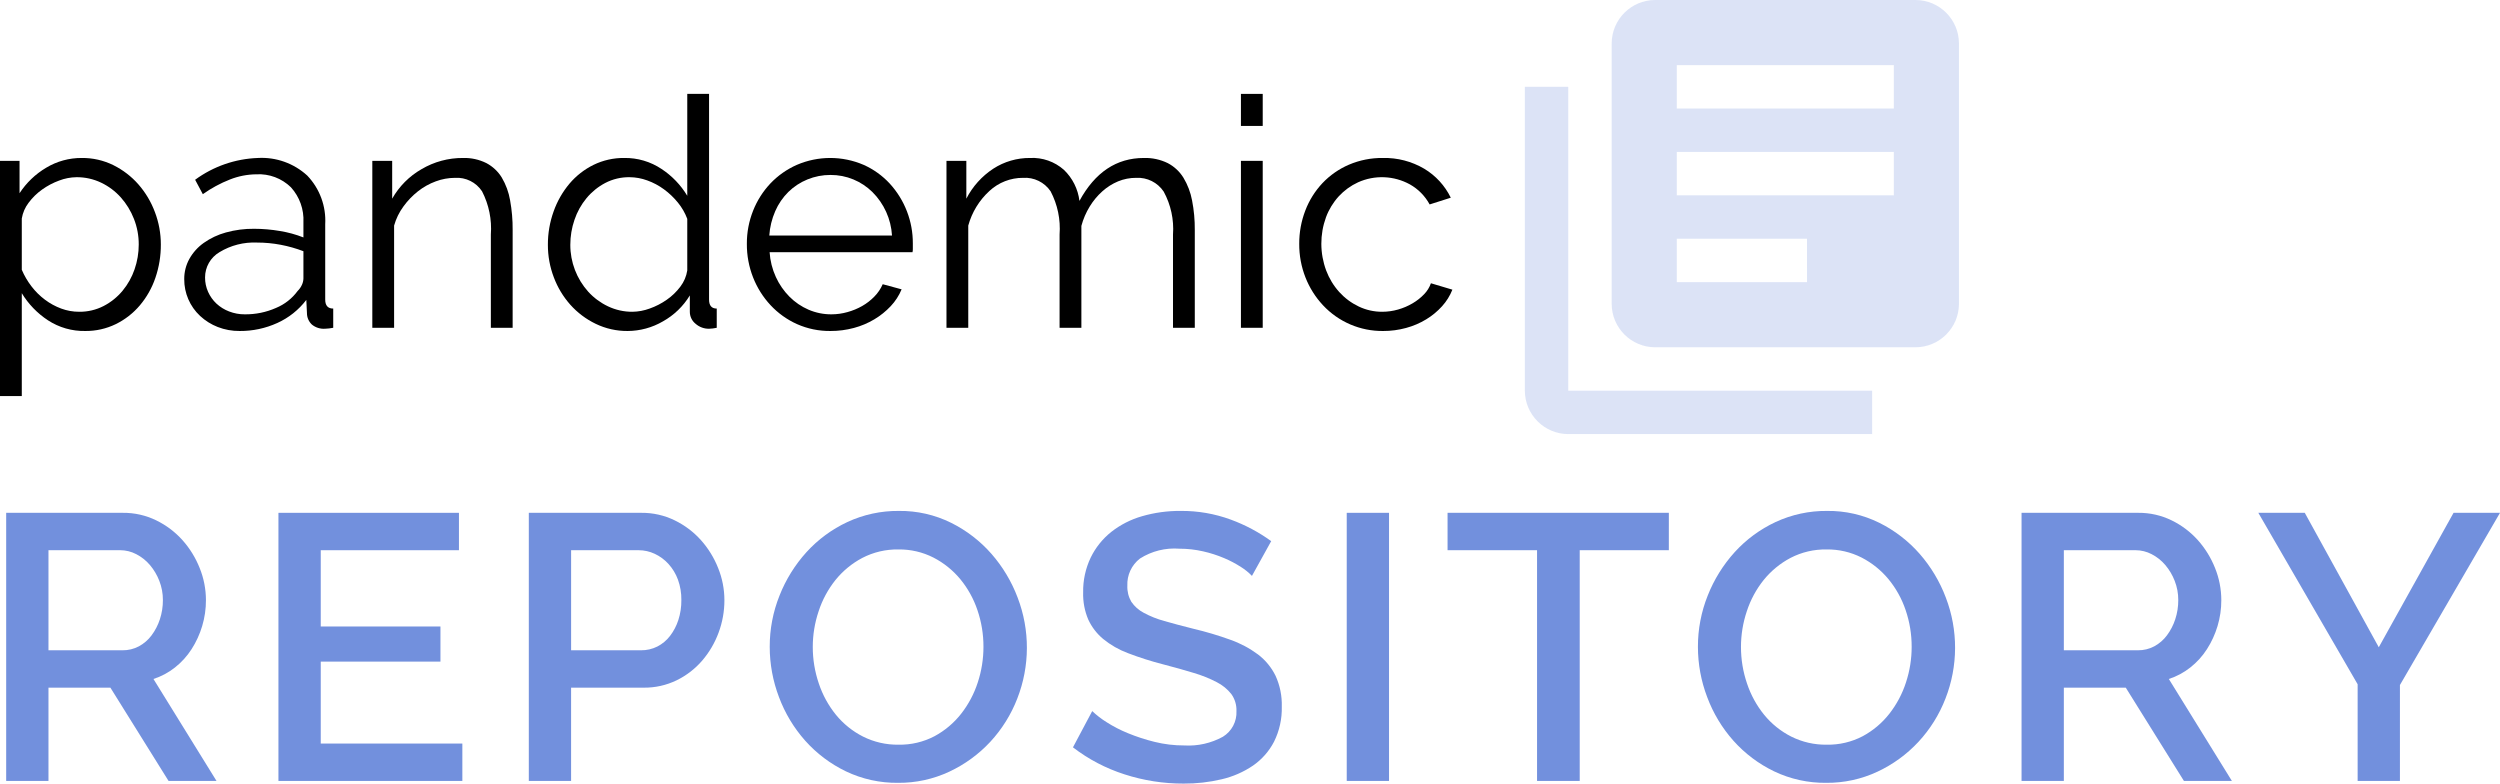
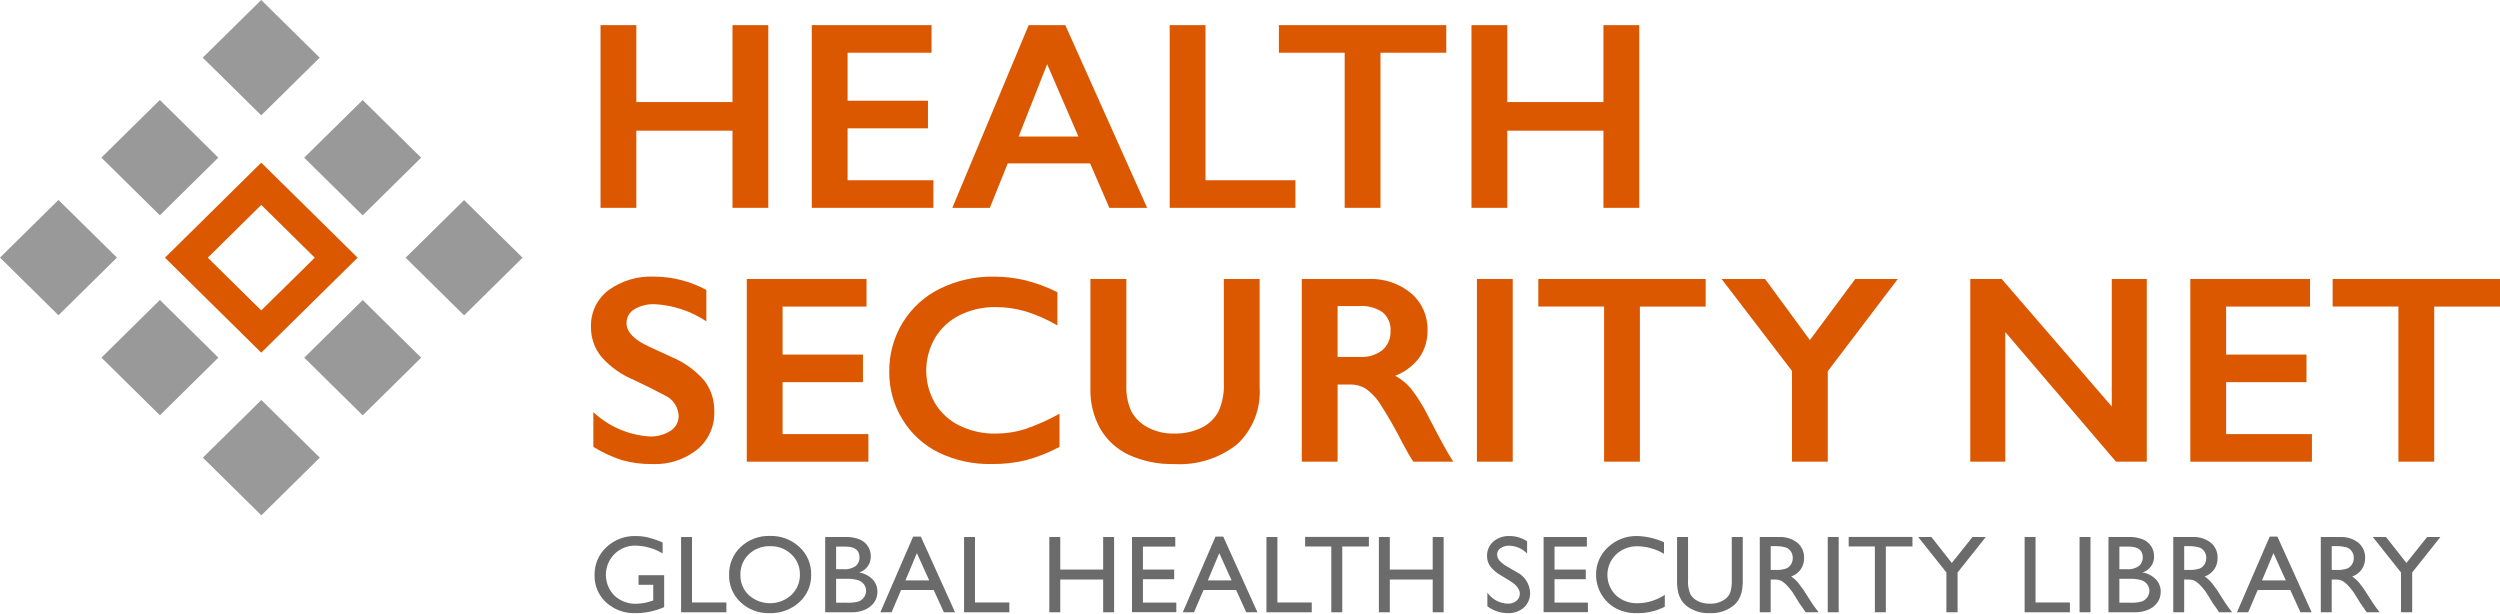
- <svg xmlns="http://www.w3.org/2000/svg" width="218.471" height="68.476" viewBox="0 0 218.471 68.476">
+ <svg xmlns="http://www.w3.org/2000/svg" width="263.647" height="64.662" viewBox="0 0 263.647 64.662">
  <g id="Layer_2" data-name="Layer 2">
-     <g id="Header">
-       <path d="M137.048,7.587h-3.794V34.142a3.805,3.805,0,0,0,3.794,3.793h26.555V34.142H137.048ZM167.396,0H144.635a3.805,3.805,0,0,0-3.793,3.793V26.555a3.805,3.805,0,0,0,3.793,3.793h22.761a3.805,3.805,0,0,0,3.794-3.793V3.793A3.805,3.805,0,0,0,167.396,0Zm-1.897,17.071H146.531V13.277h18.968Zm-7.587,7.587H146.531V20.864h11.38Zm7.587-15.174H146.531V5.69h18.968Z" fill="#7290dd" opacity="0.25" />
-       <path d="M7.448,28.925a5.762,5.762,0,0,1-3.262-.938,7.46,7.46,0,0,1-2.282-2.366v8.988H0V14.057H1.708v2.828a7.082,7.082,0,0,1,2.324-2.226,5.951,5.951,0,0,1,3.108-.854,6.112,6.112,0,0,1,2.772.63,7.122,7.122,0,0,1,2.184,1.68,7.805,7.805,0,0,1,1.442,2.422,7.946,7.946,0,0,1,.518,2.828,8.831,8.831,0,0,1-.476,2.912,7.431,7.431,0,0,1-1.358,2.408,6.525,6.525,0,0,1-2.1,1.638A5.956,5.956,0,0,1,7.448,28.925Zm-.532-1.68a4.562,4.562,0,0,0,2.142-.504,5.333,5.333,0,0,0,1.652-1.33,5.972,5.972,0,0,0,1.05-1.876,6.579,6.579,0,0,0,.364-2.17,6.051,6.051,0,0,0-.42-2.24,6.194,6.194,0,0,0-1.148-1.876,5.463,5.463,0,0,0-1.722-1.288,4.899,4.899,0,0,0-2.142-.476,4.406,4.406,0,0,0-1.526.294,6.271,6.271,0,0,0-1.484.784,5.282,5.282,0,0,0-1.176,1.148,3.094,3.094,0,0,0-.602,1.386v4.48a6.677,6.677,0,0,0,.854,1.456,6.007,6.007,0,0,0,1.176,1.162,5.613,5.613,0,0,0,1.414.77A4.475,4.475,0,0,0,6.916,27.245Z" />
-       <path d="M20.944,28.925a5.157,5.157,0,0,1-1.918-.35,4.837,4.837,0,0,1-1.54-.966,4.354,4.354,0,0,1-1.386-3.22,3.592,3.592,0,0,1,.448-1.764,4.263,4.263,0,0,1,1.26-1.4,6.174,6.174,0,0,1,1.932-.91,8.905,8.905,0,0,1,2.464-.322,13.49,13.49,0,0,1,2.268.196,9.863,9.863,0,0,1,2.044.56V19.433a4.234,4.234,0,0,0-1.092-3.066A4.001,4.001,0,0,0,22.4,15.233a6.431,6.431,0,0,0-2.296.448,11.076,11.076,0,0,0-2.38,1.288l-.672-1.26A9.853,9.853,0,0,1,22.54,13.805a5.889,5.889,0,0,1,4.312,1.54A5.694,5.694,0,0,1,28.42,19.601v6.58q0,.784.7.784v1.68a4.551,4.551,0,0,1-.728.084,1.637,1.637,0,0,1-1.134-.364,1.367,1.367,0,0,1-.434-1.008l-.056-1.148a6.612,6.612,0,0,1-2.534,2.016A7.803,7.803,0,0,1,20.944,28.925Zm.448-1.456a6.575,6.575,0,0,0,2.73-.56,4.46,4.46,0,0,0,1.89-1.484,1.742,1.742,0,0,0,.378-.546,1.393,1.393,0,0,0,.126-.546v-2.38a11.71,11.71,0,0,0-1.974-.56,11.078,11.078,0,0,0-2.086-.196,5.804,5.804,0,0,0-3.276.84,2.554,2.554,0,0,0-1.26,2.212,3.023,3.023,0,0,0,.266,1.26,3.194,3.194,0,0,0,.728,1.022,3.404,3.404,0,0,0,1.106.686A3.728,3.728,0,0,0,21.392,27.469Z" />
-       <path d="M44.799,28.645H42.895V20.497a7.109,7.109,0,0,0-.77-3.78A2.631,2.631,0,0,0,39.76,15.541a4.853,4.853,0,0,0-1.68.308,5.673,5.673,0,0,0-1.554.868,6.639,6.639,0,0,0-1.274,1.33,5.207,5.207,0,0,0-.812,1.666v8.932H32.536V14.057h1.736v3.304a6.855,6.855,0,0,1,2.562-2.576,7.026,7.026,0,0,1,3.626-.98,4.3,4.3,0,0,1,2.044.448,3.491,3.491,0,0,1,1.344,1.26,5.821,5.821,0,0,1,.728,1.988,13.995,13.995,0,0,1,.224,2.604Z" />
-       <path d="M54.851,28.925a6.282,6.282,0,0,1-2.8-.63,7.113,7.113,0,0,1-2.212-1.666,7.646,7.646,0,0,1-1.442-2.394,7.898,7.898,0,0,1-.518-2.842,8.498,8.498,0,0,1,.504-2.926,7.822,7.822,0,0,1,1.386-2.422,6.545,6.545,0,0,1,2.1-1.638,5.955,5.955,0,0,1,2.674-.602,5.708,5.708,0,0,1,3.276.966,7.313,7.313,0,0,1,2.24,2.338V8.205h1.904V26.181q0,.784.672.784v1.68a3.62,3.62,0,0,1-.672.084,1.744,1.744,0,0,1-1.176-.434,1.337,1.337,0,0,1-.504-1.05V25.817a6.381,6.381,0,0,1-2.352,2.268A6.171,6.171,0,0,1,54.851,28.925Zm.42-1.68a4.53,4.53,0,0,0,1.498-.28,6.148,6.148,0,0,0,1.498-.77,5.158,5.158,0,0,0,1.19-1.148,3.109,3.109,0,0,0,.602-1.414V19.125a5.01,5.01,0,0,0-.812-1.414,6.547,6.547,0,0,0-1.218-1.162,5.736,5.736,0,0,0-1.47-.784,4.562,4.562,0,0,0-1.54-.28,4.479,4.479,0,0,0-2.128.504,5.378,5.378,0,0,0-1.638,1.33,5.926,5.926,0,0,0-1.05,1.89,6.704,6.704,0,0,0-.364,2.184,6.117,6.117,0,0,0,1.568,4.102,5.547,5.547,0,0,0,1.722,1.274A4.889,4.889,0,0,0,55.272,27.245Z" />
-       <path d="M72.575,28.925a7.014,7.014,0,0,1-2.926-.602,7.164,7.164,0,0,1-2.31-1.652,7.652,7.652,0,0,1-1.526-2.422,7.869,7.869,0,0,1-.546-2.94,7.691,7.691,0,0,1,.546-2.898,7.501,7.501,0,0,1,1.512-2.38,7.184,7.184,0,0,1,2.31-1.624,7.376,7.376,0,0,1,5.838,0,6.968,6.968,0,0,1,2.282,1.638,7.694,7.694,0,0,1,2.016,5.236v.448a1.13,1.13,0,0,1-.028.308H67.255a6.138,6.138,0,0,0,.546,2.17,5.961,5.961,0,0,0,1.19,1.722,5.32,5.32,0,0,0,1.666,1.134,4.983,4.983,0,0,0,2.002.406,5.168,5.168,0,0,0,1.4-.196,5.644,5.644,0,0,0,1.288-.532,4.776,4.776,0,0,0,1.064-.826,3.544,3.544,0,0,0,.728-1.078l1.652.448a4.856,4.856,0,0,1-.952,1.47,6.632,6.632,0,0,1-1.428,1.148,6.985,6.985,0,0,1-1.792.756A7.769,7.769,0,0,1,72.575,28.925Zm5.376-8.344A5.853,5.853,0,0,0,76.23,16.773a5.215,5.215,0,0,0-1.652-1.092,5.144,5.144,0,0,0-2.002-.392,5.249,5.249,0,0,0-2.016.392,5.172,5.172,0,0,0-1.666,1.092,5.38,5.38,0,0,0-1.148,1.68,6.361,6.361,0,0,0-.518,2.128Z" />
-       <path d="M104.411,28.645h-1.904V20.497a6.829,6.829,0,0,0-.812-3.752,2.716,2.716,0,0,0-2.408-1.204,4.083,4.083,0,0,0-1.581.308,4.863,4.863,0,0,0-1.372.868,5.932,5.932,0,0,0-1.106,1.33,6.391,6.391,0,0,0-.728,1.694v8.904H92.595V20.497a7.009,7.009,0,0,0-.784-3.78,2.694,2.694,0,0,0-2.408-1.176,4.294,4.294,0,0,0-2.94,1.148,6.393,6.393,0,0,0-1.848,3.024v8.932H82.711V14.057h1.736v3.304a6.898,6.898,0,0,1,2.352-2.618,5.825,5.825,0,0,1,3.22-.938,4.146,4.146,0,0,1,2.954,1.036,4.513,4.513,0,0,1,1.358,2.716q2.043-3.752,5.628-3.752a4.453,4.453,0,0,1,2.086.448,3.535,3.535,0,0,1,1.372,1.274,5.974,5.974,0,0,1,.756,1.988,12.982,12.982,0,0,1,.238,2.59Z" />
-       <path d="M108.443,11.005v-2.8h1.904v2.8Zm0,17.64V14.057h1.904V28.645Z" />
-       <path d="M113.538,21.309a7.979,7.979,0,0,1,.532-2.912,7.276,7.276,0,0,1,1.498-2.394,6.999,6.999,0,0,1,2.31-1.61,7.324,7.324,0,0,1,2.968-.588,6.811,6.811,0,0,1,3.612.938,6.031,6.031,0,0,1,2.324,2.534l-1.848.588a4.437,4.437,0,0,0-1.722-1.75,5.08,5.08,0,0,0-4.536-.182,5.327,5.327,0,0,0-1.68,1.218,5.597,5.597,0,0,0-1.12,1.834,6.744,6.744,0,0,0,.014,4.648,5.932,5.932,0,0,0,1.148,1.89,5.466,5.466,0,0,0,1.694,1.26,4.709,4.709,0,0,0,2.058.462,5.019,5.019,0,0,0,1.386-.196,5.336,5.336,0,0,0,1.274-.546,4.577,4.577,0,0,0,1.008-.798,2.597,2.597,0,0,0,.588-.952l1.876.56a4.769,4.769,0,0,1-.896,1.442,6.168,6.168,0,0,1-1.386,1.148,6.784,6.784,0,0,1-1.764.756,7.512,7.512,0,0,1-2.002.266,7.084,7.084,0,0,1-5.264-2.254,7.652,7.652,0,0,1-1.526-2.422A7.869,7.869,0,0,1,113.538,21.309Z" />
-       <path d="M.54,68.245V44.815H10.737a6.506,6.506,0,0,1,2.92.66,7.487,7.487,0,0,1,2.293,1.732A8.18,8.18,0,0,1,17.453,49.65a7.493,7.493,0,0,1,.544,2.788,7.818,7.818,0,0,1-.33,2.277,7.978,7.978,0,0,1-.924,2.013,6.491,6.491,0,0,1-1.452,1.601A5.976,5.976,0,0,1,13.41,59.335l5.511,8.91H14.73L9.648,60.094H4.236v8.151ZM4.236,56.827h6.468a2.977,2.977,0,0,0,1.435-.346,3.402,3.402,0,0,0,1.106-.957,4.856,4.856,0,0,0,.726-1.403,5.279,5.279,0,0,0,.264-1.683,4.532,4.532,0,0,0-.314-1.683,4.839,4.839,0,0,0-.825-1.386,3.916,3.916,0,0,0-1.188-.941,3.038,3.038,0,0,0-1.402-.347h-6.27Z" fill="#7290dd" />
-       <path d="M40.404,64.978v3.267H24.333V44.815H40.107v3.267H28.029v6.666H38.49V57.817H28.029v7.161Z" fill="#7290dd" />
-       <path d="M46.212,68.245V44.815h9.834a6.509,6.509,0,0,1,2.92.66A7.487,7.487,0,0,1,61.26,47.207,8.181,8.181,0,0,1,62.761,49.65a7.483,7.483,0,0,1,.544,2.788,8.094,8.094,0,0,1-.511,2.854,7.995,7.995,0,0,1-1.435,2.442,6.994,6.994,0,0,1-2.228,1.716,6.435,6.435,0,0,1-2.888.644h-6.336v8.151ZM49.908,56.827h6.105a3.097,3.097,0,0,0,1.435-.33,3.286,3.286,0,0,0,1.105-.924,4.614,4.614,0,0,0,.726-1.386,5.508,5.508,0,0,0,.264-1.749,5.042,5.042,0,0,0-.297-1.782,4.188,4.188,0,0,0-.825-1.369,3.788,3.788,0,0,0-1.205-.891,3.306,3.306,0,0,0-1.402-.314H49.908Z" fill="#7290dd" />
-       <path d="M78.485,68.41a10.273,10.273,0,0,1-4.57-1.007,11.38,11.38,0,0,1-3.548-2.673,12.077,12.077,0,0,1-2.293-3.812,12.349,12.349,0,0,1-.809-4.389,11.961,11.961,0,0,1,.858-4.488,12.451,12.451,0,0,1,2.359-3.795,11.275,11.275,0,0,1,3.564-2.624,10.421,10.421,0,0,1,4.504-.973,10.011,10.011,0,0,1,4.571,1.04,11.506,11.506,0,0,1,3.531,2.722A12.51,12.51,0,0,1,88.93,52.223a12.22,12.22,0,0,1-.033,8.827,11.852,11.852,0,0,1-2.36,3.779,11.583,11.583,0,0,1-3.58,2.607A10.344,10.344,0,0,1,78.485,68.41ZM71.027,56.53a9.862,9.862,0,0,0,.528,3.201,8.7,8.7,0,0,0,1.501,2.739,7.336,7.336,0,0,0,2.36,1.897,6.701,6.701,0,0,0,3.102.71,6.508,6.508,0,0,0,3.151-.743,7.426,7.426,0,0,0,2.327-1.964,8.848,8.848,0,0,0,1.452-2.739,9.941,9.941,0,0,0,.495-3.102,9.831,9.831,0,0,0-.528-3.217,8.555,8.555,0,0,0-1.501-2.706,7.518,7.518,0,0,0-2.343-1.881,6.537,6.537,0,0,0-3.052-.71,6.604,6.604,0,0,0-3.168.743,7.546,7.546,0,0,0-2.343,1.931,8.655,8.655,0,0,0-1.468,2.722A9.78,9.78,0,0,0,71.027,56.53Z" fill="#7290dd" />
-       <path d="M109.406,50.326a5.104,5.104,0,0,0-.957-.776,9.632,9.632,0,0,0-1.468-.775,10.715,10.715,0,0,0-1.848-.594,9.207,9.207,0,0,0-2.062-.231,5.619,5.619,0,0,0-3.449.858,2.84,2.84,0,0,0-1.105,2.376,2.572,2.572,0,0,0,.347,1.403,2.972,2.972,0,0,0,1.072.957,8.379,8.379,0,0,0,1.815.726q1.088.314,2.54.677a29.137,29.137,0,0,1,3.218.957,9.163,9.163,0,0,1,2.425,1.287,5.24,5.24,0,0,1,1.535,1.865,6.048,6.048,0,0,1,.544,2.69,6.519,6.519,0,0,1-.676,3.069,5.764,5.764,0,0,1-1.848,2.095,8.146,8.146,0,0,1-2.723,1.188,14.011,14.011,0,0,1-3.333.379,16.62,16.62,0,0,1-5.165-.808,14.787,14.787,0,0,1-4.504-2.36l1.683-3.168a7.817,7.817,0,0,0,1.237.957,11.508,11.508,0,0,0,1.881.973,16.385,16.385,0,0,0,2.326.759,10.682,10.682,0,0,0,2.607.314,6.249,6.249,0,0,0,3.366-.759,2.492,2.492,0,0,0,1.188-2.244,2.406,2.406,0,0,0-.445-1.485,3.833,3.833,0,0,0-1.27-1.039,11.118,11.118,0,0,0-2.013-.809q-1.188-.363-2.706-.759a27.911,27.911,0,0,1-3.052-.973,7.621,7.621,0,0,1-2.162-1.238,4.854,4.854,0,0,1-1.304-1.7,5.646,5.646,0,0,1-.445-2.36,6.802,6.802,0,0,1,.66-3.053,6.523,6.523,0,0,1,1.798-2.244,7.865,7.865,0,0,1,2.689-1.37,11.746,11.746,0,0,1,3.366-.462,12.343,12.343,0,0,1,4.389.759,14.558,14.558,0,0,1,3.531,1.881Z" fill="#7290dd" />
-       <path d="M117.689,68.245V44.815h3.696v23.43Z" fill="#7290dd" />
-       <path d="M145.837,48.082h-7.788V68.245H134.32V48.082H126.5V44.815h19.338Z" fill="#7290dd" />
-       <path d="M159.599,68.41a10.273,10.273,0,0,1-4.57-1.007,11.379,11.379,0,0,1-3.548-2.673,12.077,12.077,0,0,1-2.293-3.812,12.346,12.346,0,0,1-.809-4.389,11.961,11.961,0,0,1,.858-4.488,12.451,12.451,0,0,1,2.359-3.795,11.275,11.275,0,0,1,3.564-2.624,10.421,10.421,0,0,1,4.504-.973,10.011,10.011,0,0,1,4.571,1.04,11.506,11.506,0,0,1,3.531,2.722,12.51,12.51,0,0,1,2.277,3.812,12.22,12.22,0,0,1-.033,8.827,11.852,11.852,0,0,1-2.36,3.779,11.583,11.583,0,0,1-3.58,2.607A10.344,10.344,0,0,1,159.599,68.41Zm-7.458-11.88a9.862,9.862,0,0,0,.528,3.201A8.7,8.7,0,0,0,154.17,62.47a7.335,7.335,0,0,0,2.36,1.897,6.701,6.701,0,0,0,3.102.71,6.508,6.508,0,0,0,3.151-.743,7.426,7.426,0,0,0,2.327-1.964,8.85,8.85,0,0,0,1.452-2.739,9.941,9.941,0,0,0,.495-3.102,9.831,9.831,0,0,0-.528-3.217,8.553,8.553,0,0,0-1.502-2.706,7.517,7.517,0,0,0-2.343-1.881,6.538,6.538,0,0,0-3.052-.71,6.604,6.604,0,0,0-3.168.743,7.546,7.546,0,0,0-2.343,1.931,8.657,8.657,0,0,0-1.468,2.722A9.78,9.78,0,0,0,152.141,56.53Z" fill="#7290dd" />
-       <path d="M176.66,68.245V44.815h10.197a6.507,6.507,0,0,1,2.921.66,7.487,7.487,0,0,1,2.293,1.732,8.183,8.183,0,0,1,1.502,2.442,7.493,7.493,0,0,1,.544,2.788,7.818,7.818,0,0,1-.33,2.277,7.978,7.978,0,0,1-.924,2.013,6.491,6.491,0,0,1-1.452,1.601,5.976,5.976,0,0,1-1.881,1.007l5.511,8.91H190.85l-5.082-8.151h-5.412v8.151Zm3.696-11.418h6.468a2.977,2.977,0,0,0,1.435-.346,3.401,3.401,0,0,0,1.106-.957,4.851,4.851,0,0,0,.726-1.403,5.279,5.279,0,0,0,.264-1.683,4.532,4.532,0,0,0-.314-1.683,4.839,4.839,0,0,0-.825-1.386,3.916,3.916,0,0,0-1.188-.941,3.037,3.037,0,0,0-1.402-.347h-6.27Z" fill="#7290dd" />
-       <path d="M201.41,44.815l6.468,11.748,6.534-11.748h4.059l-8.745,15.048v8.382H206.03v-8.448L197.351,44.815Z" fill="#7290dd" />
+     <g id="Layer_1-2" data-name="Layer 1">
+       <path d="M67.34,60.661h2.702v3.364a7.448,7.448,0,0,1-2.95.637,4.413,4.413,0,0,1-3.195-1.151,3.781,3.781,0,0,1-1.196-2.838,3.925,3.925,0,0,1,1.239-2.961A4.324,4.324,0,0,1,67.045,56.53a5.559,5.559,0,0,1,1.292.145,10.612,10.612,0,0,1,1.544.531v1.159a5.73,5.73,0,0,0-2.858-.824,3.058,3.058,0,0,0-2.224.887,3.113,3.113,0,0,0,0,4.387,3.247,3.247,0,0,0,2.329.858,5.516,5.516,0,0,0,1.653-.312l.109-.034V61.672H67.34Z" fill="#6b6b6b" />
+       <path d="M71.827,56.632H72.98V63.536h3.624v1.035H71.827Z" fill="#6b6b6b" />
+       <path d="M81.196,56.518a4.366,4.366,0,0,1,3.107,1.165,3.839,3.839,0,0,1,1.241,2.922,3.778,3.778,0,0,1-1.252,2.906,4.493,4.493,0,0,1-3.159,1.151,4.23,4.23,0,0,1-3.031-1.151,3.808,3.808,0,0,1-1.212-2.884,3.897,3.897,0,0,1,1.22-2.944A4.296,4.296,0,0,1,81.196,56.518Zm.047,1.08a3.15,3.15,0,0,0-2.272.852,2.887,2.887,0,0,0-.889,2.177,2.835,2.835,0,0,0,.892,2.137,3.348,3.348,0,0,0,4.483-.018,2.886,2.886,0,0,0,.9-2.165,2.821,2.821,0,0,0-.9-2.122A3.084,3.084,0,0,0,81.243,57.598Z" fill="#6b6b6b" />
+       <path d="M89.75,64.571H87.023V56.632h2.109a3.714,3.714,0,0,1,1.556.265,1.976,1.976,0,0,1,.852.728,1.947,1.947,0,0,1,.294,1.071,1.732,1.732,0,0,1-1.227,1.676,2.503,2.503,0,0,1,1.403.716,1.85,1.85,0,0,1,.522,1.318,1.916,1.916,0,0,1-.317,1.086,2.3,2.3,0,0,1-.931.779A3.474,3.474,0,0,1,89.75,64.571Zm-.582-6.927H88.176V60.03h.767a1.963,1.963,0,0,0,1.31-.347,1.147,1.147,0,0,0,.39-.897Q90.643,57.643,89.168,57.644Zm.086,3.398H88.176V63.56h1.136a3.757,3.757,0,0,0,1.282-.145,1.229,1.229,0,0,0,.542-.452,1.168,1.168,0,0,0,.204-.659,1.115,1.115,0,0,0-.216-.665A1.281,1.281,0,0,0,90.51,61.19,3.876,3.876,0,0,0,89.254,61.041Z" fill="#6b6b6b" />
+       <path d="M96.298,56.587h.811l3.61,7.984h-1.18l-1.073-2.353H95.031L94.025,64.571H92.841Zm1.694,4.62-1.3-2.875-1.204,2.875Z" fill="#6b6b6b" />
+       <path d="M101.668,56.632h1.153V63.536h3.624v1.035h-4.777Z" fill="#6b6b6b" />
+       <path d="M116.338,56.632h1.153v7.939h-1.153V61.116h-4.524v3.455h-1.153V56.632h1.153v3.433h4.524Z" fill="#6b6b6b" />
+       <path d="M119.38,56.632h4.564v1.012h-3.412v2.421h3.296v1.017h-3.296v2.466h3.521v1.011H119.38Z" fill="#6b6b6b" />
+       <path d="M128.189,56.587H129l3.61,7.984h-1.18l-1.073-2.353h-3.434l-1.006,2.353h-1.184Zm1.694,4.62-1.3-2.875-1.204,2.875Z" fill="#6b6b6b" />
+       <path d="M133.559,56.632h1.153V63.536h3.624v1.035H133.559Z" fill="#6b6b6b" />
+       <path d="M137.636,56.621h6.725v1.011H141.554v6.939h-1.158V57.632h-2.76Z" fill="#6b6b6b" />
+       <path d="M151.091,56.632h1.153v7.939H151.091V61.116h-4.524v3.455h-1.153V56.632h1.153v3.433h4.524Z" fill="#6b6b6b" />
+       <path d="M159.219,61.244l-.876-.524a3.967,3.967,0,0,1-1.172-.977,1.833,1.833,0,0,1-.349-1.105,1.945,1.945,0,0,1,.66-1.524,2.489,2.489,0,0,1,1.715-.585,3.278,3.278,0,0,1,1.85.558v1.289a2.688,2.688,0,0,0-1.873-.825,1.567,1.567,0,0,0-.928.258.777.777,0,0,0-.364.659,1.007,1.007,0,0,0,.268.668,3.352,3.352,0,0,0,.86.654l.88.513a2.543,2.543,0,0,1,1.474,2.208,2.012,2.012,0,0,1-.649,1.552,2.39,2.39,0,0,1-1.685.597,3.572,3.572,0,0,1-2.173-.723V62.495a2.723,2.723,0,0,0,2.161,1.166,1.373,1.373,0,0,0,.902-.297.93.93,0,0,0,.36-.745Q160.279,61.894,159.219,61.244Z" fill="#6b6b6b" />
+       <path d="M162.786,56.632H167.35v1.012h-3.412v2.421h3.297v1.017h-3.297v2.466H167.46v1.011H162.786Z" fill="#6b6b6b" />
+       <path d="M175.569,62.73v1.25a6.08,6.08,0,0,1-2.927.682,4.569,4.569,0,0,1-2.288-.534,4.029,4.029,0,0,1-2.034-3.501,3.85,3.85,0,0,1,1.254-2.916,4.333,4.333,0,0,1,3.091-1.182,7.329,7.329,0,0,1,2.818.653V58.405a5.606,5.606,0,0,0-2.76-.796,3.215,3.215,0,0,0-2.296.861,3.01,3.01,0,0,0-.015,4.304,3.235,3.235,0,0,0,2.3.842A5.264,5.264,0,0,0,175.569,62.73Z" fill="#6b6b6b" />
+       <path d="M182.63,56.632h1.159v4.507a5.27,5.27,0,0,1-.136,1.38,2.994,2.994,0,0,1-.334.776,2.49,2.49,0,0,1-.487.554,3.73,3.73,0,0,1-2.501.813,3.771,3.771,0,0,1-2.525-.807,2.613,2.613,0,0,1-.487-.559,2.902,2.902,0,0,1-.328-.758,5.49,5.49,0,0,1-.13-1.41V56.632H178.02v4.507a3.301,3.301,0,0,0,.259,1.557,1.84,1.84,0,0,0,.789.702,2.773,2.773,0,0,0,1.251.265,2.556,2.556,0,0,0,1.671-.528,1.649,1.649,0,0,0,.49-.671,4.057,4.057,0,0,0,.15-1.324Z" fill="#6b6b6b" />
+       <path d="M185.584,64.571V56.632h2.017a2.94,2.94,0,0,1,1.939.597,1.991,1.991,0,0,1,.717,1.615,2.046,2.046,0,0,1-.352,1.198,2.089,2.089,0,0,1-1.008.756,3.545,3.545,0,0,1,.755.682,13.852,13.852,0,0,1,1.037,1.506q.42.676.674,1.017l.427.568h-1.372l-.351-.523c-.012-.019-.035-.051-.07-.097l-.225-.313-.357-.58-.386-.619a6.19,6.19,0,0,0-.654-.779,2.491,2.491,0,0,0-.536-.416,1.833,1.833,0,0,0-.805-.127h-.3v3.455Zm1.498-6.973h-.346v2.506h.438a3.279,3.279,0,0,0,1.201-.148,1.111,1.111,0,0,0,.507-.446,1.279,1.279,0,0,0,.182-.679,1.197,1.197,0,0,0-.202-.679,1.075,1.075,0,0,0-.567-.429A4.151,4.151,0,0,0,187.082,57.598Z" fill="#6b6b6b" />
+       <path d="M192.751,56.632h1.153v7.939h-1.153Z" fill="#6b6b6b" />
+       <path d="M194.961,56.621h6.725v1.011h-2.807v6.939h-1.159V57.632h-2.76Z" fill="#6b6b6b" />
+       <path d="M208.019,56.632h1.4l-2.974,3.74v4.199h-1.181V60.371l-2.974-3.74h1.391l2.155,2.737Z" fill="#6b6b6b" />
+       <path d="M213.514,56.632h1.153V63.536h3.624v1.035h-4.777Z" fill="#6b6b6b" />
+       <path d="M219.308,56.632H220.46v7.939h-1.153Z" fill="#6b6b6b" />
+       <path d="M225.082,64.571h-2.726V56.632h2.109a3.713,3.713,0,0,1,1.556.265,1.976,1.976,0,0,1,.853.728,1.948,1.948,0,0,1,.294,1.071,1.732,1.732,0,0,1-1.227,1.676,2.502,2.502,0,0,1,1.403.716,1.849,1.849,0,0,1,.522,1.318,1.916,1.916,0,0,1-.317,1.086,2.299,2.299,0,0,1-.931.779A3.474,3.474,0,0,1,225.082,64.571Zm-.582-6.927h-.992V60.03h.767a1.963,1.963,0,0,0,1.31-.347,1.147,1.147,0,0,0,.389-.897Q225.975,57.643,224.5,57.644Zm.086,3.398h-1.078V63.56h1.136a3.757,3.757,0,0,0,1.282-.145,1.229,1.229,0,0,0,.542-.452,1.167,1.167,0,0,0,.204-.659,1.115,1.115,0,0,0-.216-.665,1.28,1.28,0,0,0-.614-.449A3.877,3.877,0,0,0,224.586,61.041Z" fill="#6b6b6b" />
+       <path d="M229.19,64.571V56.632h2.017a2.94,2.94,0,0,1,1.939.597,1.991,1.991,0,0,1,.717,1.615,2.046,2.046,0,0,1-.352,1.198,2.088,2.088,0,0,1-1.008.756,3.545,3.545,0,0,1,.755.682,13.849,13.849,0,0,1,1.037,1.506q.42.676.674,1.017l.427.568h-1.372l-.351-.523c-.012-.019-.035-.051-.07-.097l-.225-.313-.357-.58-.386-.619a6.19,6.19,0,0,0-.654-.779,2.493,2.493,0,0,0-.536-.416,1.833,1.833,0,0,0-.805-.127h-.3v3.455Zm1.498-6.973h-.346v2.506h.438a3.279,3.279,0,0,0,1.201-.148,1.11,1.11,0,0,0,.507-.446,1.279,1.279,0,0,0,.182-.679,1.196,1.196,0,0,0-.202-.679,1.075,1.075,0,0,0-.567-.429A4.151,4.151,0,0,0,230.689,57.598Z" fill="#6b6b6b" />
+       <path d="M239.362,56.587h.811l3.61,7.984h-1.18l-1.073-2.353h-3.434l-1.006,2.353h-1.184Zm1.694,4.62-1.3-2.875-1.204,2.875Z" fill="#6b6b6b" />
+       <path d="M244.749,64.571V56.632h2.017a2.94,2.94,0,0,1,1.939.597,1.991,1.991,0,0,1,.717,1.615,2.046,2.046,0,0,1-.352,1.198,2.089,2.089,0,0,1-1.008.756,3.545,3.545,0,0,1,.755.682,13.852,13.852,0,0,1,1.037,1.506q.42.676.674,1.017l.427.568h-1.372l-.351-.523c-.012-.019-.035-.051-.07-.097l-.225-.313-.357-.58-.386-.619a6.19,6.19,0,0,0-.654-.779,2.491,2.491,0,0,0-.536-.416,1.833,1.833,0,0,0-.805-.127h-.3v3.455Zm1.498-6.973h-.346v2.506h.438a3.279,3.279,0,0,0,1.201-.148,1.111,1.111,0,0,0,.507-.446,1.279,1.279,0,0,0,.182-.679,1.197,1.197,0,0,0-.202-.679,1.075,1.075,0,0,0-.567-.429A4.151,4.151,0,0,0,246.248,57.598Z" fill="#6b6b6b" />
+       <path d="M255.961,56.632h1.4l-2.974,3.74v4.199h-1.181V60.371l-2.974-3.74h1.391l2.155,2.737Z" fill="#6b6b6b" />
+       <path d="M67.107,2.651v8.111h10.14V2.651h3.776V21.919H77.247v-8.138H67.107v8.138H63.331V2.651Z" fill="#db5800" />
+       <path d="M98.24,2.651v2.91H89.386v5.062h8.476v2.91h-8.476v5.476h9.049v2.91H85.61V2.651Z" fill="#db5800" />
+       <path d="M112.346,2.651l8.629,19.268h-3.986L114.961,17.23h-8.685l-1.888,4.689h-3.958L108.485,2.651Zm-4.924,11.751h6.308l-3.3-7.628Z" fill="#db5800" />
+       <path d="M127.131,2.651V19.009h9.482v2.91H123.354V2.651Z" fill="#db5800" />
+       <path d="M152.521,2.651v2.91h-6.937V21.919h-3.776V5.561h-6.937V2.651Z" fill="#db5800" />
+       <path d="M158.956,2.651v8.111h10.14V2.651h3.776V21.919H169.096v-8.138h-10.14v8.138H155.18V2.651Z" fill="#db5800" />
+       <path d="M68.995,29.173A11.545,11.545,0,0,1,74.492,30.58v3.31a10.864,10.864,0,0,0-5.385-1.807,3.942,3.942,0,0,0-2.232.545,1.68,1.68,0,0,0-.804,1.455q0,1.09,1.496,2.013.42.276,3.231,1.545a9.261,9.261,0,0,1,3.468,2.483,5.184,5.184,0,0,1,1.063,3.282,4.982,4.982,0,0,1-1.811,4.007,7.04,7.04,0,0,1-4.692,1.524,11.25,11.25,0,0,1-3.224-.407,14.077,14.077,0,0,1-3.027-1.4V43.462a9.559,9.559,0,0,0,5.902,2.565,3.852,3.852,0,0,0,2.238-.593,1.831,1.831,0,0,0,.853-1.573,2.482,2.482,0,0,0-1.482-2.179q-1.231-.663-3.174-1.586a9.329,9.329,0,0,1-3.447-2.414,4.873,4.873,0,0,1-1.141-3.2,4.67,4.67,0,0,1,1.832-3.868A7.605,7.605,0,0,1,68.995,29.173Z" fill="#db5800" />
+       <path d="M91.384,29.421v2.91H82.531v5.062h8.476v2.91H82.531v5.476H91.58v2.91H78.754V29.421Z" fill="#db5800" />
+       <path d="M104.813,29.173a14.251,14.251,0,0,1,3.259.372,16.614,16.614,0,0,1,3.441,1.269v3.504a16.338,16.338,0,0,0-3.336-1.476,11.188,11.188,0,0,0-3.196-.455,8.222,8.222,0,0,0-3.762.848,6.278,6.278,0,0,0-2.609,2.394,6.878,6.878,0,0,0-.007,6.896,6.169,6.169,0,0,0,2.602,2.366,8.361,8.361,0,0,0,3.776.834,10.25,10.25,0,0,0,3.07-.455,22.465,22.465,0,0,0,3.686-1.641V47.13a17.142,17.142,0,0,1-3.497,1.393,14.877,14.877,0,0,1-3.72.413,12.212,12.212,0,0,1-5.525-1.213,9.19,9.19,0,0,1-3.825-3.497,9.42,9.42,0,0,1-1.391-5A9.729,9.729,0,0,1,95.21,34a9.566,9.566,0,0,1,3.944-3.572A12.48,12.48,0,0,1,104.813,29.173Z" fill="#db5800" />
+       <path d="M118.784,29.421V40.634a6.044,6.044,0,0,0,.525,2.744,4.084,4.084,0,0,0,1.713,1.683,5.606,5.606,0,0,0,2.77.661,6.334,6.334,0,0,0,2.944-.627,3.982,3.982,0,0,0,1.77-1.711,6.626,6.626,0,0,0,.559-3V29.421h3.776V40.868a7.563,7.563,0,0,1-2.364,5.98,9.771,9.771,0,0,1-6.686,2.089,10.814,10.814,0,0,1-4.706-.951,6.817,6.817,0,0,1-3.042-2.751,8.245,8.245,0,0,1-1.049-4.228V29.421Z" fill="#db5800" />
+       <path d="M144.321,29.421a6.611,6.611,0,0,1,4.49,1.504,4.939,4.939,0,0,1,1.734,3.916,4.834,4.834,0,0,1-.86,2.862,5.677,5.677,0,0,1-2.552,1.924,5.646,5.646,0,0,1,1.664,1.352A17.205,17.205,0,0,1,150.6,43.861q1.791,3.504,2.658,4.827h-4.21q-.434-.635-1.175-2.027a43.889,43.889,0,0,0-2.377-4.145,5.66,5.66,0,0,0-1.454-1.517,2.915,2.915,0,0,0-1.609-.449h-1.37v8.138H137.286V29.421Zm-.853,8.22a3.442,3.442,0,0,0,2.329-.731,2.504,2.504,0,0,0,.847-2,2.356,2.356,0,0,0-.84-1.979,3.812,3.812,0,0,0-2.392-.655h-2.35v5.365Z" fill="#db5800" />
+       <path d="M159.531,29.421V48.689h-3.776V29.421Z" fill="#db5800" />
+       <path d="M179.878,29.421v2.91h-6.937V48.689h-3.776V32.33h-6.937v-2.91Z" fill="#db5800" />
+       <path d="M186.141,29.421l4.727,6.441,4.783-6.441h4.49l-7.385,9.724v9.544h-3.776V39.116l-7.427-9.696Z" fill="#db5800" />
+       <path d="M211.096,29.421,222.705,42.868V29.421h3.693V48.689h-3.245L211.474,35.02V48.689h-3.692V29.421Z" fill="#db5800" />
+       <path d="M243.617,29.421v2.91h-8.853v5.062H243.24v2.91h-8.476v5.476h9.049v2.91H230.987V29.421Z" fill="#db5800" />
+       <path d="M263.647,29.421v2.91H256.71V48.689h-3.776V32.33h-6.937v-2.91Z" fill="#db5800" />
+       <polygon points="33.715 6.081 27.548 12.162 21.382 6.081 27.548 0 33.715 6.081" fill="#999" />
+       <polygon points="44.412 16.63 38.246 22.711 32.079 16.63 38.246 10.549 44.412 16.63" fill="#999" />
+       <polygon points="55.109 27.178 48.943 33.259 42.776 27.178 48.943 21.098 55.109 27.178" fill="#999" />
+       <polygon points="23.024 16.624 16.857 22.705 10.691 16.624 16.857 10.543 23.024 16.624" fill="#999" />
+       <polygon points="44.418 37.721 38.252 43.802 32.085 37.721 38.252 31.64 44.418 37.721" fill="#999" />
+       <polygon points="12.333 27.167 6.166 33.247 0 27.167 6.166 21.086 12.333 27.167" fill="#999" />
+       <polygon points="23.03 37.715 16.863 43.796 10.697 37.715 16.863 31.634 23.03 37.715" fill="#999" />
+       <polygon points="33.727 48.264 27.561 54.345 21.394 48.264 27.561 42.183 33.727 48.264" fill="#999" />
+       <path d="M27.551,17.155,17.397,27.177,27.551,37.19,37.715,27.177ZM21.915,27.177l5.636-5.568,5.646,5.568-5.646,5.558Z" fill="#db5800" />
    </g>
  </g>
</svg>
